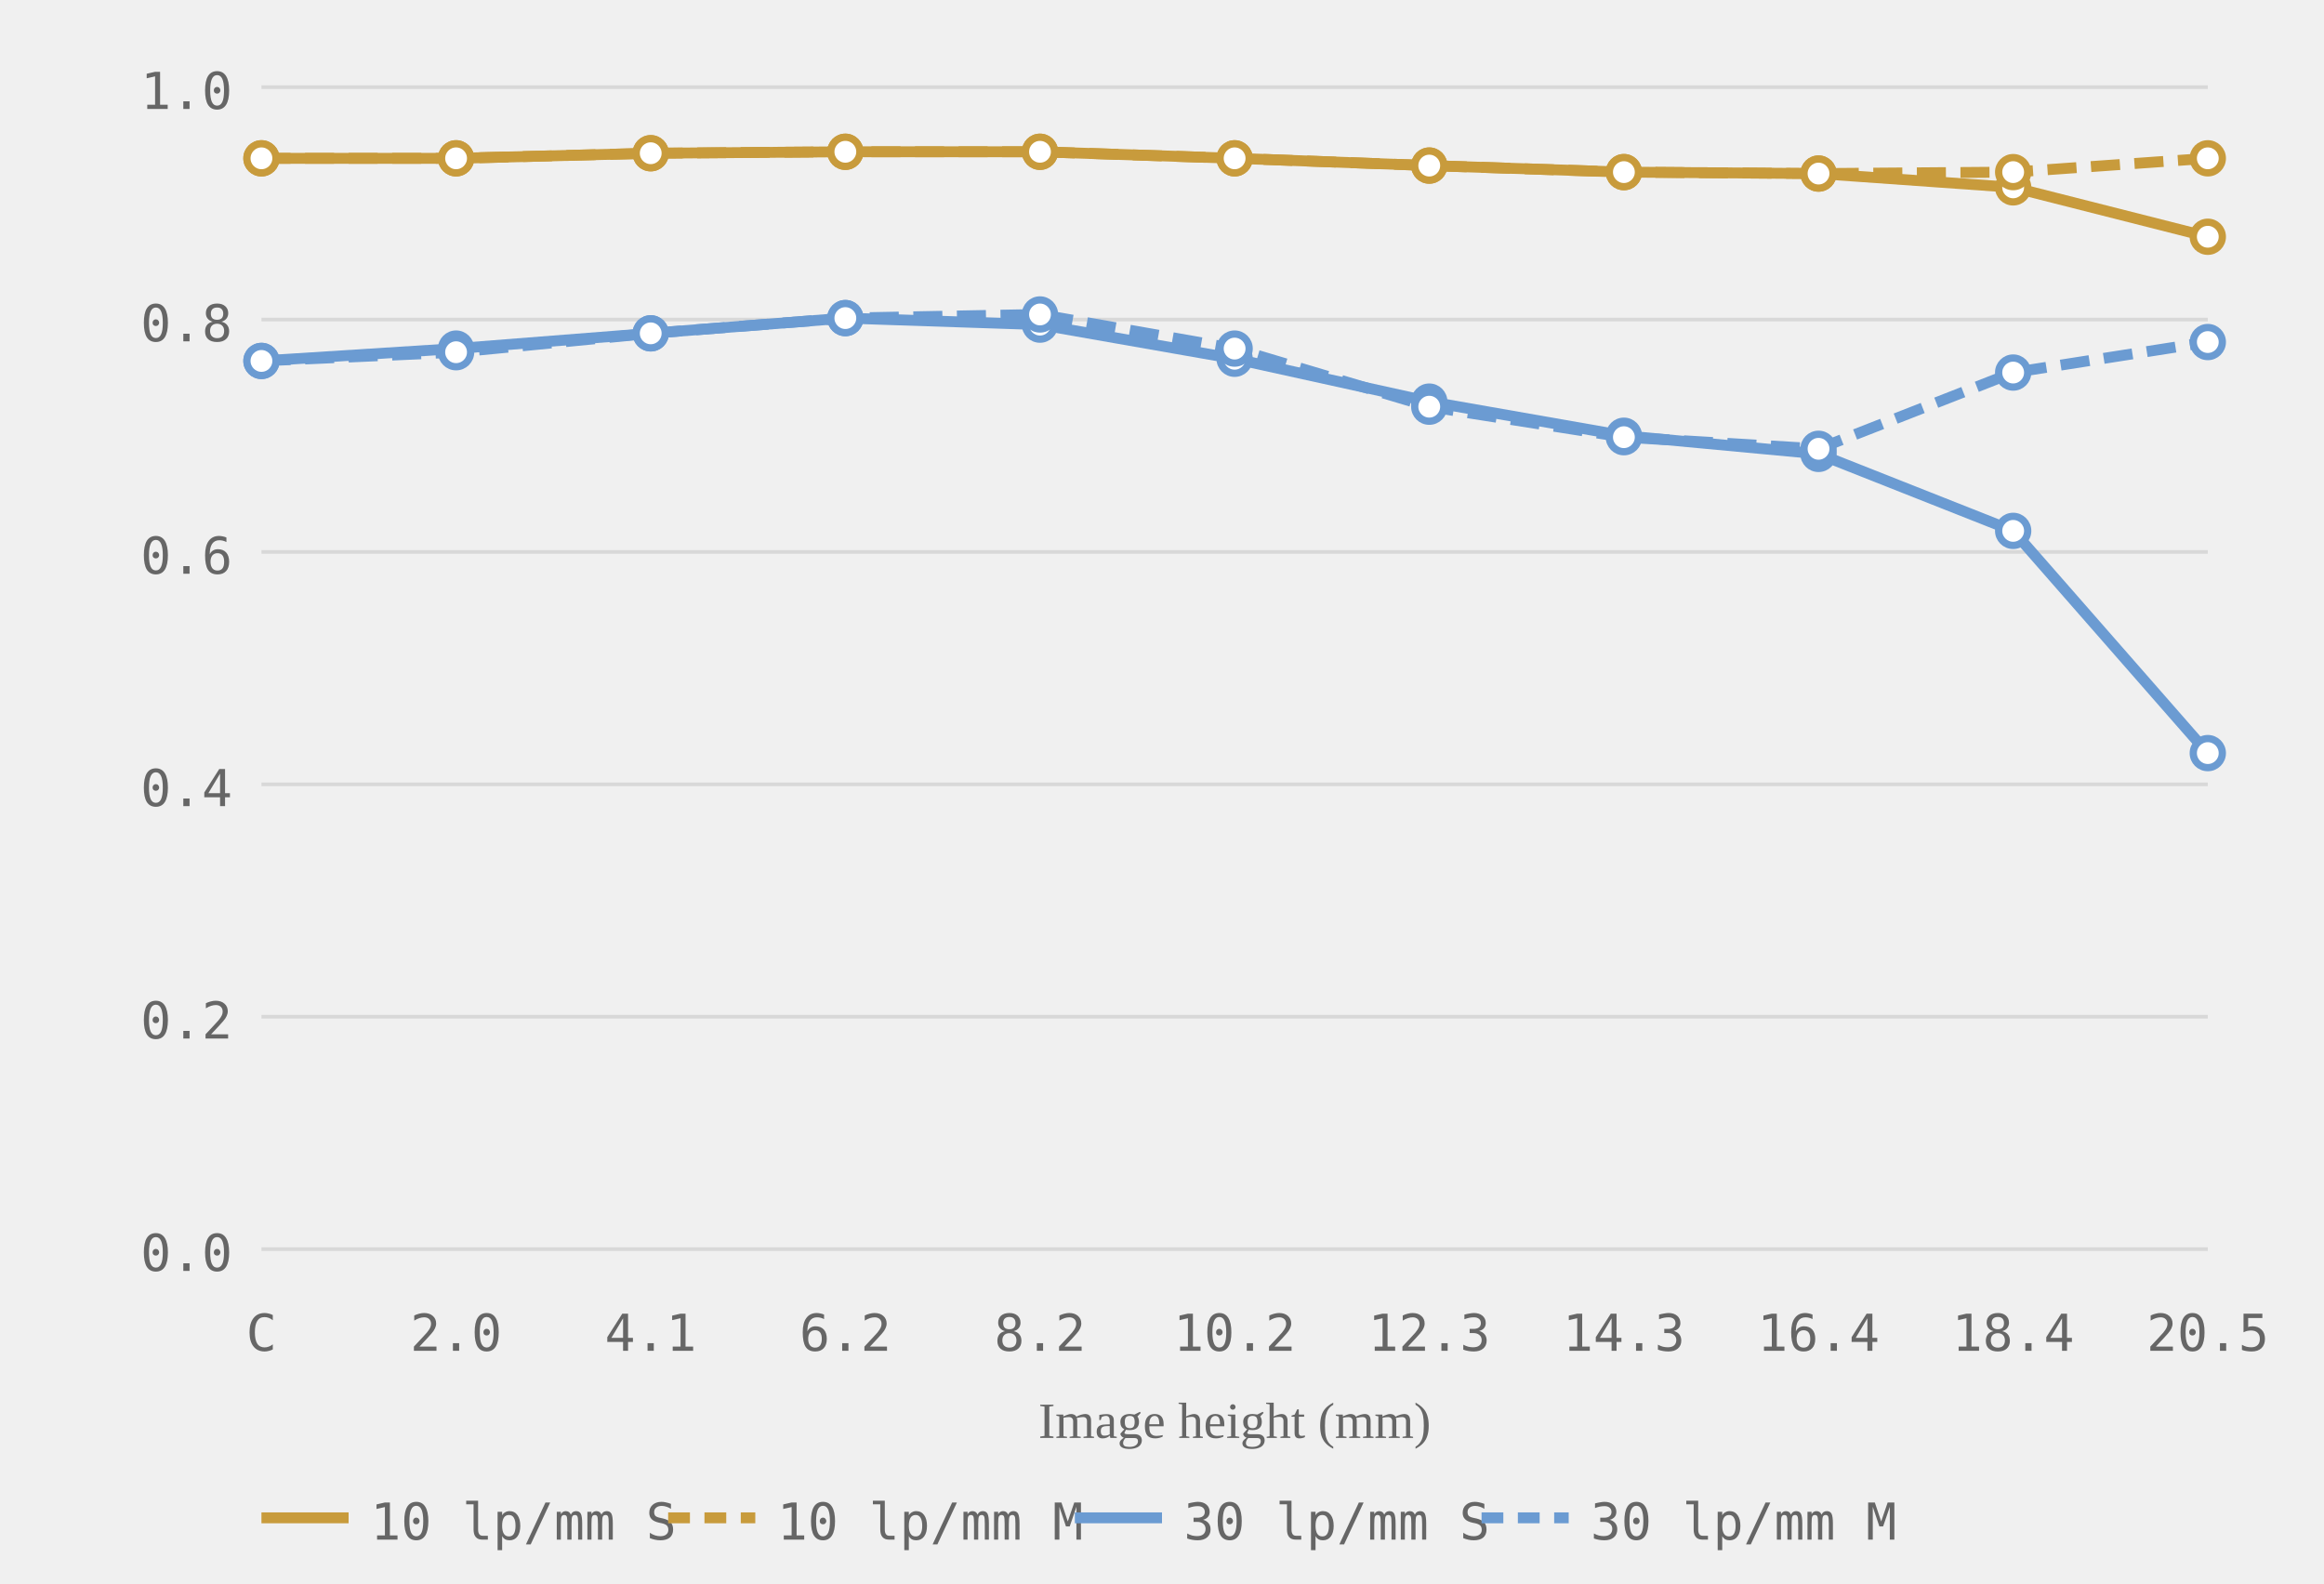
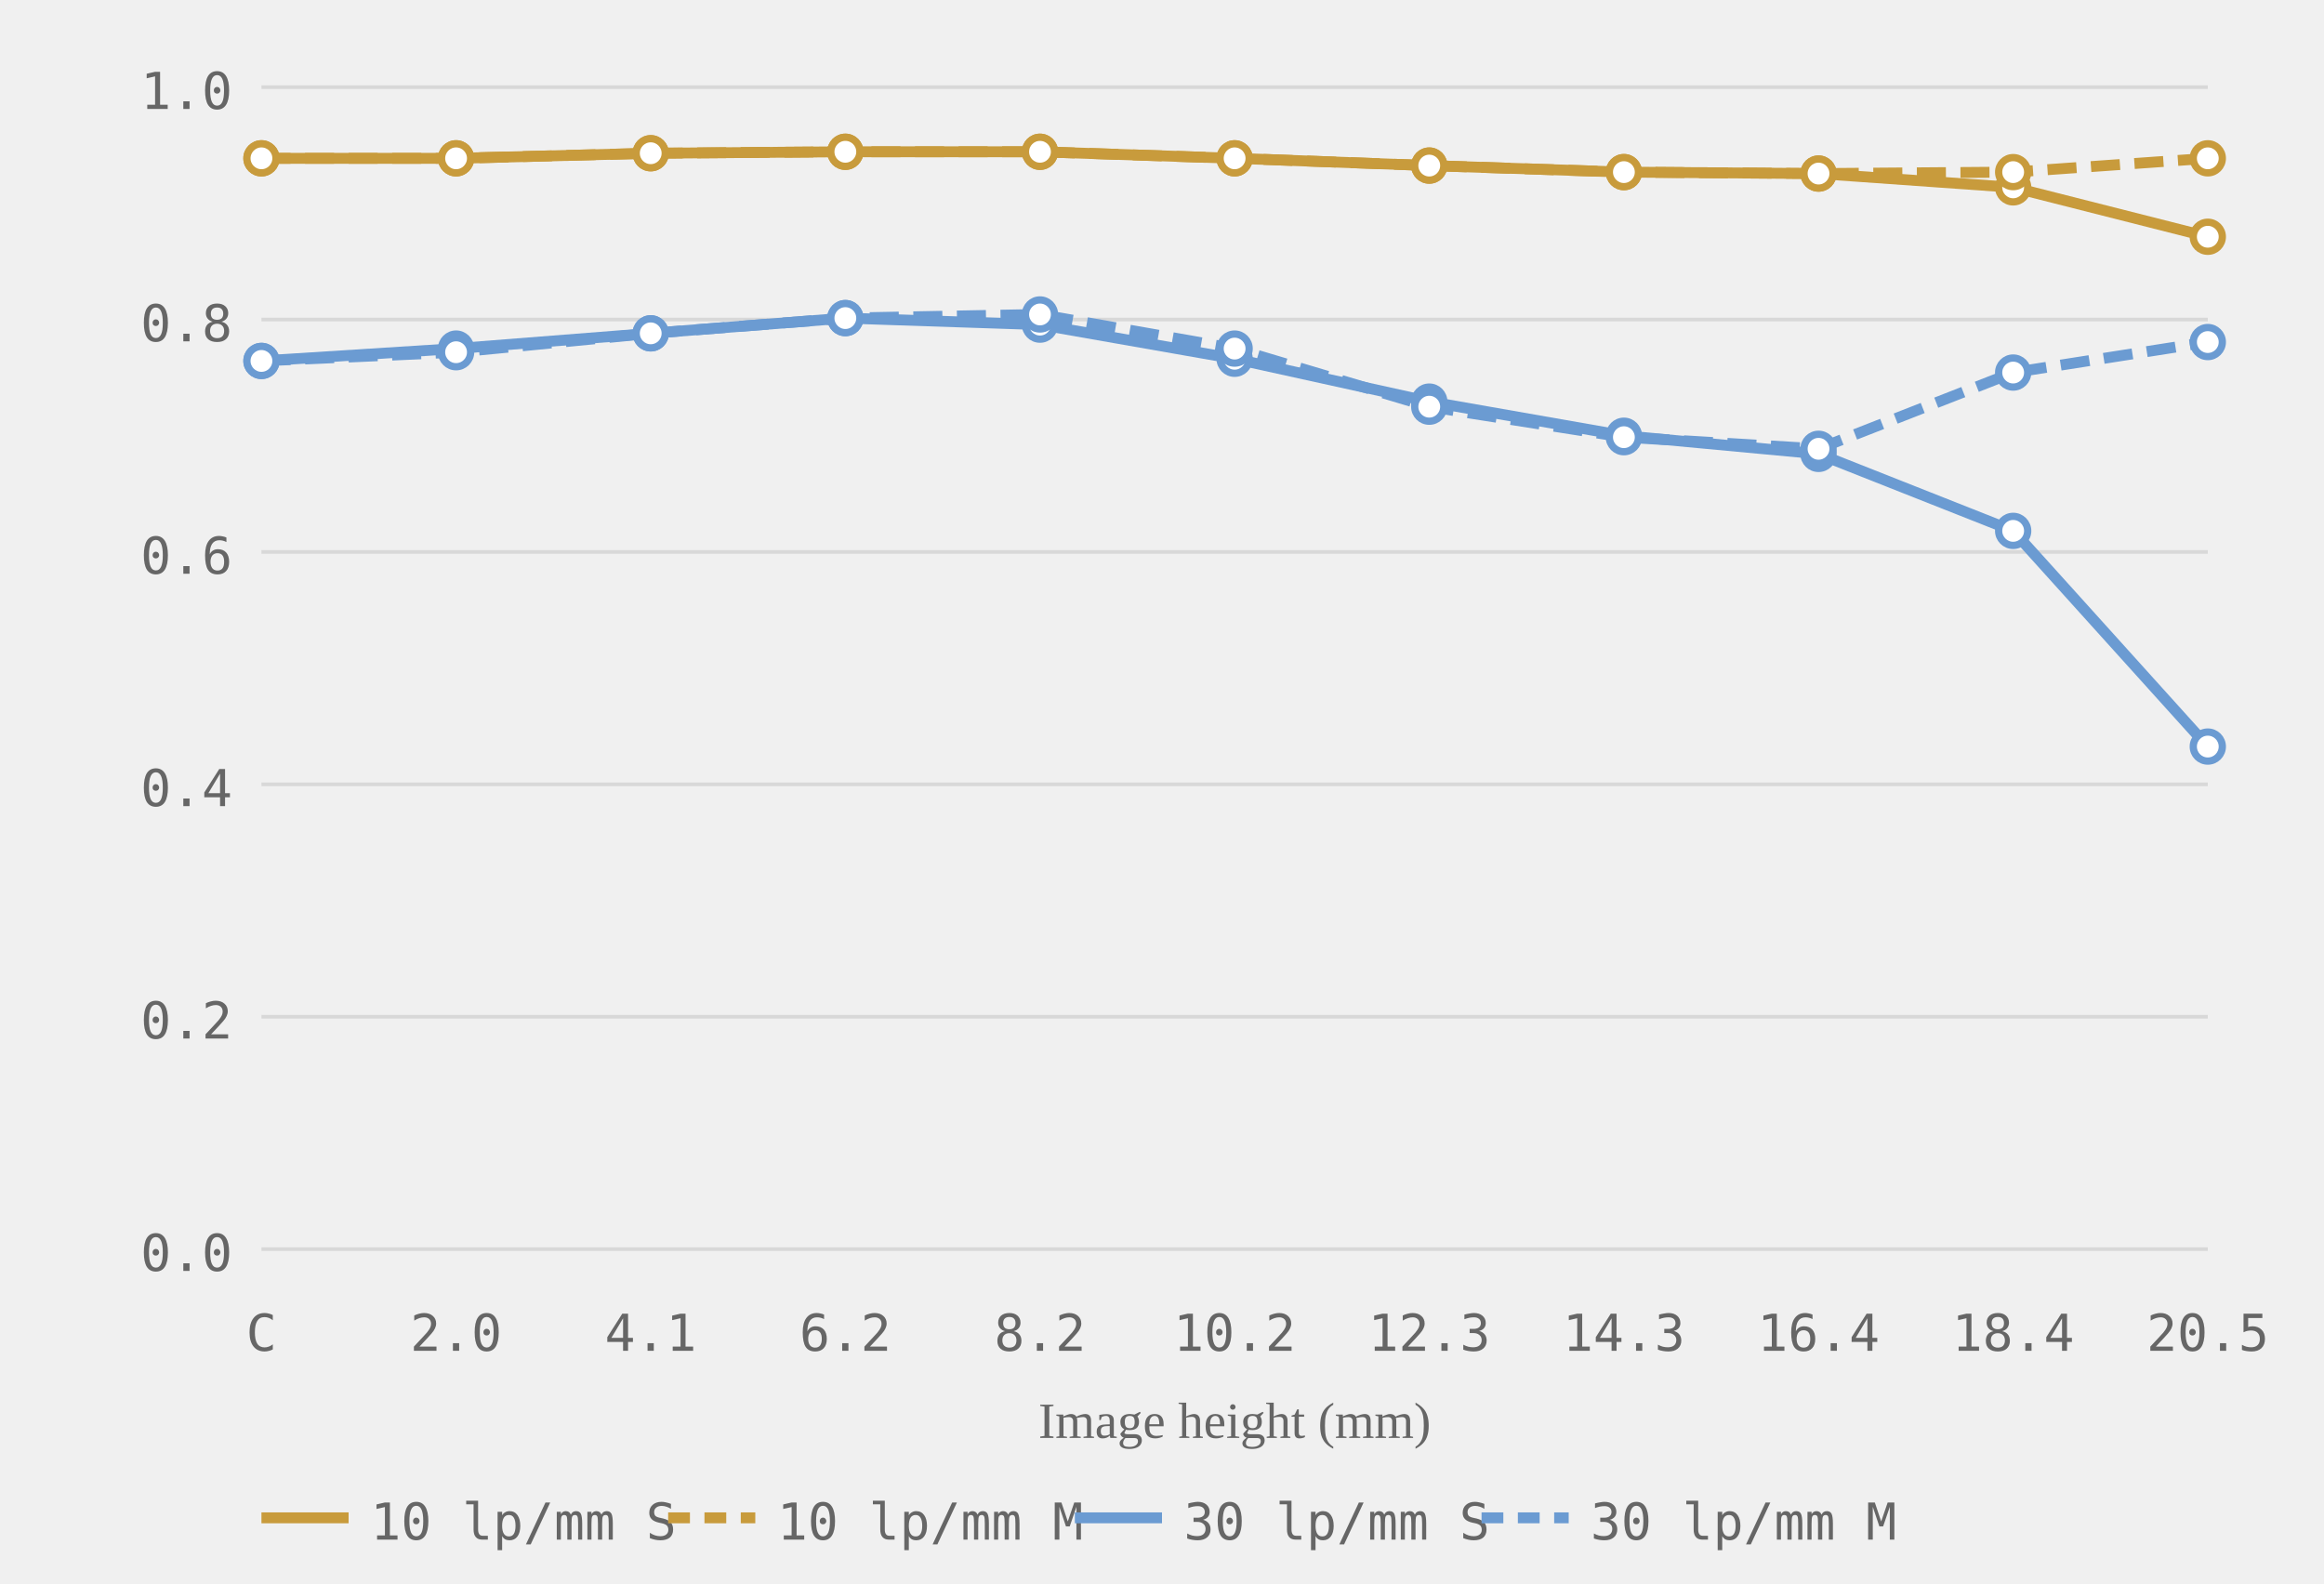
<svg xmlns="http://www.w3.org/2000/svg" viewBox="0 0 320 218" role="img" aria-label="MTF chart, generated from readings">
  <style>.grid-line { stroke: #d8d8d8; stroke-width: 0.5; }.axis-label { font-size: 7px; fill: #666666; font-family: ui-monospace, monospace; }.axis-y { text-anchor: end; }.axis-x { text-anchor: middle; }.axis-title { font-size: 7px; fill: #666666; text-anchor: middle; }.curve { fill: none; stroke-width: 1.5; }.curve-m { stroke-dasharray: 4 2; }.dot { fill: white; stroke-width: 1; }.legend-text { font-size: 7px; fill: #666666; font-family: ui-monospace, monospace; }</style>
  <line class="grid-line" x1="36" y1="172.0" x2="304" y2="172.0" />
  <line class="grid-line" x1="36" y1="140.0" x2="304" y2="140.0" />
  <line class="grid-line" x1="36" y1="108.0" x2="304" y2="108.0" />
  <line class="grid-line" x1="36" y1="76.0" x2="304" y2="76.0" />
  <line class="grid-line" x1="36" y1="44.0" x2="304" y2="44.0" />
  <line class="grid-line" x1="36" y1="12.0" x2="304" y2="12.0" />
  <text class="axis-label axis-y" x="32" y="175.0">0.0</text>
  <text class="axis-label axis-y" x="32" y="143.0">0.2</text>
  <text class="axis-label axis-y" x="32" y="111.0">0.4</text>
  <text class="axis-label axis-y" x="32" y="79.0">0.6</text>
  <text class="axis-label axis-y" x="32" y="47.0">0.8</text>
  <text class="axis-label axis-y" x="32" y="15.0">1.0</text>
  <text class="axis-label axis-x" x="36.0" y="186">C</text>
  <text class="axis-label axis-x" x="62.8" y="186">2.0</text>
  <text class="axis-label axis-x" x="89.6" y="186">4.1</text>
  <text class="axis-label axis-x" x="116.4" y="186">6.2</text>
  <text class="axis-label axis-x" x="143.2" y="186">8.2</text>
  <text class="axis-label axis-x" x="170.0" y="186">10.2</text>
  <text class="axis-label axis-x" x="196.8" y="186">12.3</text>
  <text class="axis-label axis-x" x="223.6" y="186">14.3</text>
  <text class="axis-label axis-x" x="250.4" y="186">16.4</text>
  <text class="axis-label axis-x" x="277.2" y="186">18.4</text>
  <text class="axis-label axis-x" x="304.0" y="186">20.5</text>
  <text class="axis-title" x="170.0" y="198">Image height (mm)</text>
  <polyline class="curve curve-10" style="stroke:#c89b3c" points="36.0,21.8 62.8,21.8 89.6,21.1 116.4,20.9 143.2,20.9 170.0,21.8 196.8,22.8 223.6,23.7 250.4,23.9 277.2,25.8 304.0,32.6" />
  <polyline class="curve curve-10 curve-m" style="stroke:#c89b3c" points="36.0,21.8 62.8,21.8 89.6,21.1 116.4,20.9 143.2,20.9 170.0,21.8 196.8,22.8 223.6,23.7 250.4,23.9 277.2,23.7 304.0,21.8" stroke-dasharray="4 2" />
-   <polyline class="curve curve-30" style="stroke:#6b9bd2" points="36.0,49.7 62.8,48.0 89.6,45.9 116.4,43.8 143.2,44.7 170.0,49.4 196.8,55.3 223.6,60.0 250.4,62.5 277.2,73.1 304.0,103.7" />
+   <polyline class="curve curve-30" style="stroke:#6b9bd2" points="36.0,49.7 62.8,48.0 89.6,45.9 116.4,43.8 143.2,44.7 170.0,49.4 196.8,55.3 223.6,60.0 250.4,62.5 277.2,73.1 304.0,102.8" />
  <polyline class="curve curve-30 curve-m" style="stroke:#6b9bd2" points="36.0,49.7 62.8,48.5 89.6,45.9 116.4,43.8 143.2,43.3 170.0,48.0 196.8,56.0 223.6,60.2 250.4,61.8 277.2,51.3 304.0,47.1" stroke-dasharray="4 2" />
  <circle class="dot dot-10" style="stroke:#c89b3c" cx="36.0" cy="21.8" r="2" />
  <circle class="dot dot-10" style="stroke:#c89b3c" cx="62.8" cy="21.8" r="2" />
  <circle class="dot dot-10" style="stroke:#c89b3c" cx="89.6" cy="21.1" r="2" />
  <circle class="dot dot-10" style="stroke:#c89b3c" cx="116.4" cy="20.9" r="2" />
  <circle class="dot dot-10" style="stroke:#c89b3c" cx="143.2" cy="20.9" r="2" />
  <circle class="dot dot-10" style="stroke:#c89b3c" cx="170.0" cy="21.8" r="2" />
  <circle class="dot dot-10" style="stroke:#c89b3c" cx="196.8" cy="22.8" r="2" />
  <circle class="dot dot-10" style="stroke:#c89b3c" cx="223.6" cy="23.7" r="2" />
  <circle class="dot dot-10" style="stroke:#c89b3c" cx="250.4" cy="23.9" r="2" />
  <circle class="dot dot-10" style="stroke:#c89b3c" cx="277.2" cy="25.8" r="2" />
  <circle class="dot dot-10" style="stroke:#c89b3c" cx="304.0" cy="32.6" r="2" />
  <circle class="dot dot-10" style="stroke:#c89b3c" cx="36.0" cy="21.8" r="2" />
  <circle class="dot dot-10" style="stroke:#c89b3c" cx="62.8" cy="21.8" r="2" />
  <circle class="dot dot-10" style="stroke:#c89b3c" cx="89.6" cy="21.1" r="2" />
  <circle class="dot dot-10" style="stroke:#c89b3c" cx="116.4" cy="20.9" r="2" />
  <circle class="dot dot-10" style="stroke:#c89b3c" cx="143.2" cy="20.9" r="2" />
  <circle class="dot dot-10" style="stroke:#c89b3c" cx="170.0" cy="21.8" r="2" />
  <circle class="dot dot-10" style="stroke:#c89b3c" cx="196.8" cy="22.8" r="2" />
  <circle class="dot dot-10" style="stroke:#c89b3c" cx="223.6" cy="23.7" r="2" />
  <circle class="dot dot-10" style="stroke:#c89b3c" cx="250.4" cy="23.9" r="2" />
  <circle class="dot dot-10" style="stroke:#c89b3c" cx="277.2" cy="23.7" r="2" />
  <circle class="dot dot-10" style="stroke:#c89b3c" cx="304.0" cy="21.8" r="2" />
  <circle class="dot dot-30" style="stroke:#6b9bd2" cx="36.0" cy="49.7" r="2" />
  <circle class="dot dot-30" style="stroke:#6b9bd2" cx="62.8" cy="48.0" r="2" />
  <circle class="dot dot-30" style="stroke:#6b9bd2" cx="89.6" cy="45.9" r="2" />
  <circle class="dot dot-30" style="stroke:#6b9bd2" cx="116.4" cy="43.8" r="2" />
  <circle class="dot dot-30" style="stroke:#6b9bd2" cx="143.2" cy="44.7" r="2" />
  <circle class="dot dot-30" style="stroke:#6b9bd2" cx="170.0" cy="49.4" r="2" />
  <circle class="dot dot-30" style="stroke:#6b9bd2" cx="196.8" cy="55.3" r="2" />
  <circle class="dot dot-30" style="stroke:#6b9bd2" cx="223.6" cy="60.0" r="2" />
  <circle class="dot dot-30" style="stroke:#6b9bd2" cx="250.4" cy="62.5" r="2" />
  <circle class="dot dot-30" style="stroke:#6b9bd2" cx="277.2" cy="73.1" r="2" />
-   <circle class="dot dot-30" style="stroke:#6b9bd2" cx="304.0" cy="103.7" r="2" />
+   <circle class="dot dot-30" style="stroke:#6b9bd2" cx="304.0" cy="102.8" r="2" />
  <circle class="dot dot-30" style="stroke:#6b9bd2" cx="36.0" cy="49.7" r="2" />
  <circle class="dot dot-30" style="stroke:#6b9bd2" cx="62.8" cy="48.5" r="2" />
  <circle class="dot dot-30" style="stroke:#6b9bd2" cx="89.6" cy="45.9" r="2" />
  <circle class="dot dot-30" style="stroke:#6b9bd2" cx="116.4" cy="43.8" r="2" />
  <circle class="dot dot-30" style="stroke:#6b9bd2" cx="143.2" cy="43.3" r="2" />
  <circle class="dot dot-30" style="stroke:#6b9bd2" cx="170.0" cy="48.0" r="2" />
  <circle class="dot dot-30" style="stroke:#6b9bd2" cx="196.8" cy="56.0" r="2" />
  <circle class="dot dot-30" style="stroke:#6b9bd2" cx="223.6" cy="60.2" r="2" />
  <circle class="dot dot-30" style="stroke:#6b9bd2" cx="250.4" cy="61.8" r="2" />
  <circle class="dot dot-30" style="stroke:#6b9bd2" cx="277.2" cy="51.3" r="2" />
  <circle class="dot dot-30" style="stroke:#6b9bd2" cx="304.0" cy="47.1" r="2" />
  <line x1="36" y1="209" x2="48" y2="209" stroke="#c89b3c" stroke-width="1.5" />
  <text class="legend-text" x="51" y="212">10 lp/mm S</text>
  <line x1="92" y1="209" x2="104" y2="209" stroke="#c89b3c" stroke-width="1.5" stroke-dasharray="3 2" />
  <text class="legend-text" x="107" y="212">10 lp/mm M</text>
  <line x1="148" y1="209" x2="160" y2="209" stroke="#6b9bd2" stroke-width="1.5" />
  <text class="legend-text" x="163" y="212">30 lp/mm S</text>
  <line x1="204" y1="209" x2="216" y2="209" stroke="#6b9bd2" stroke-width="1.5" stroke-dasharray="3 2" />
  <text class="legend-text" x="219" y="212">30 lp/mm M</text>
</svg>
